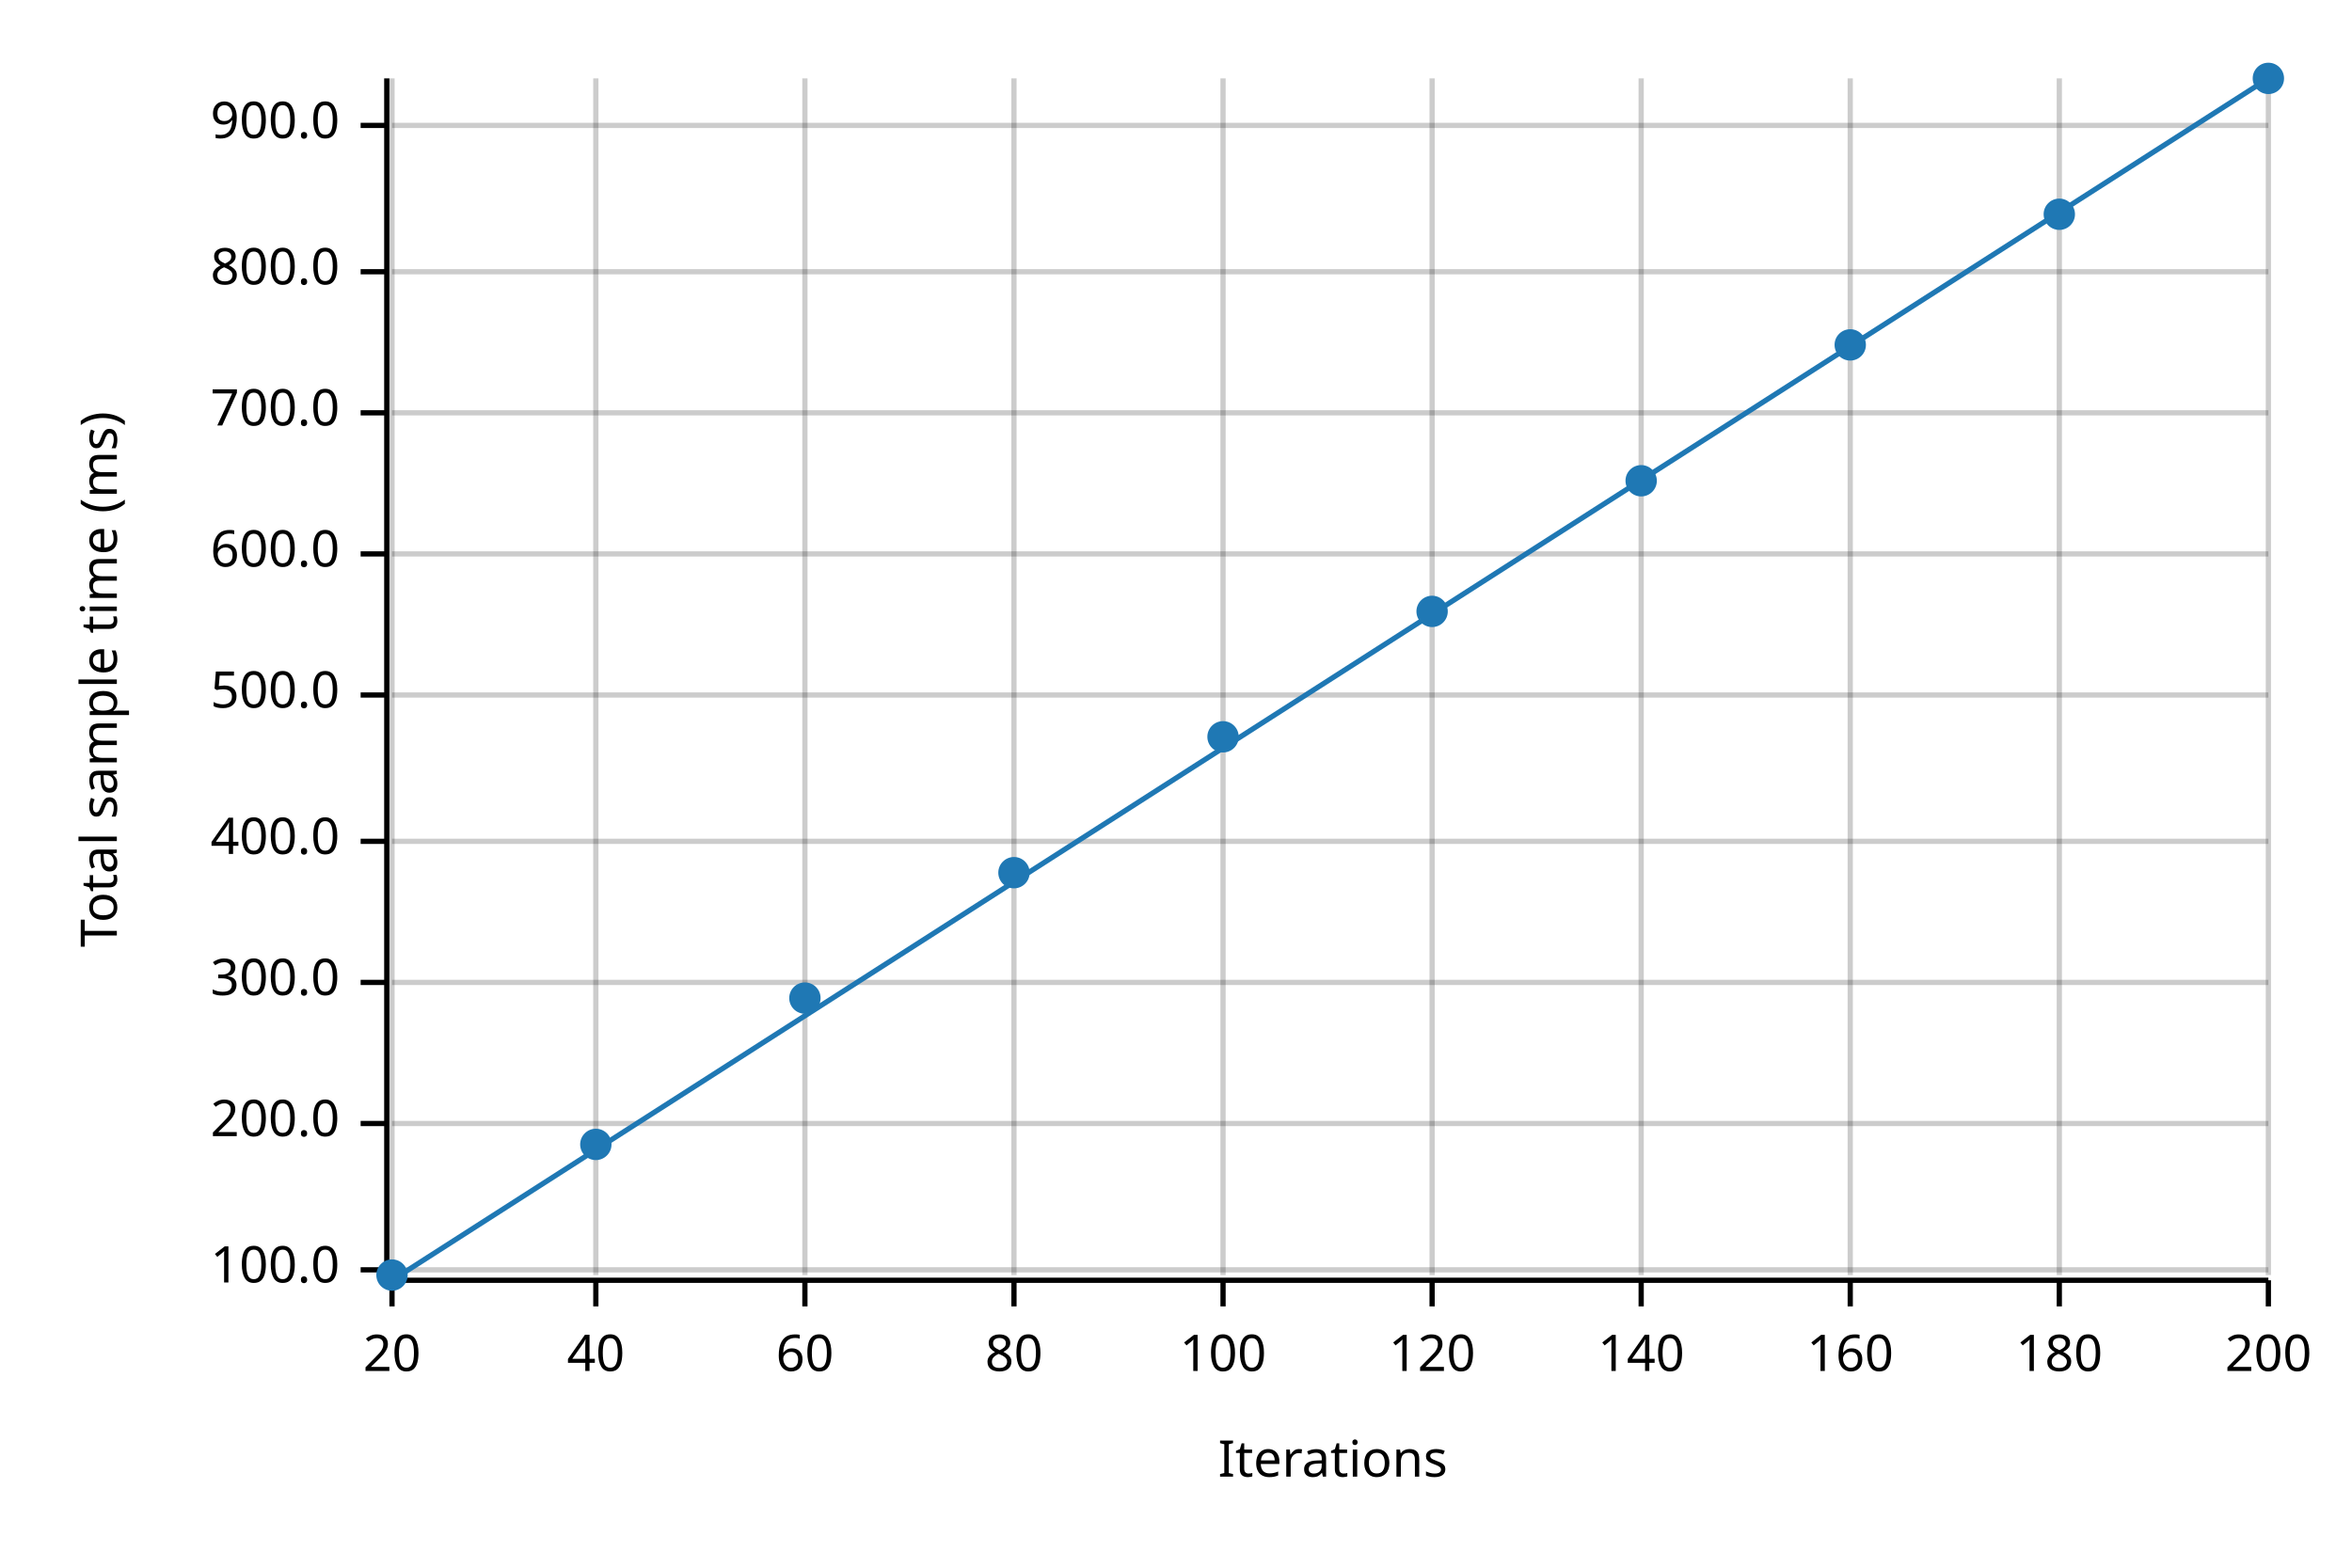
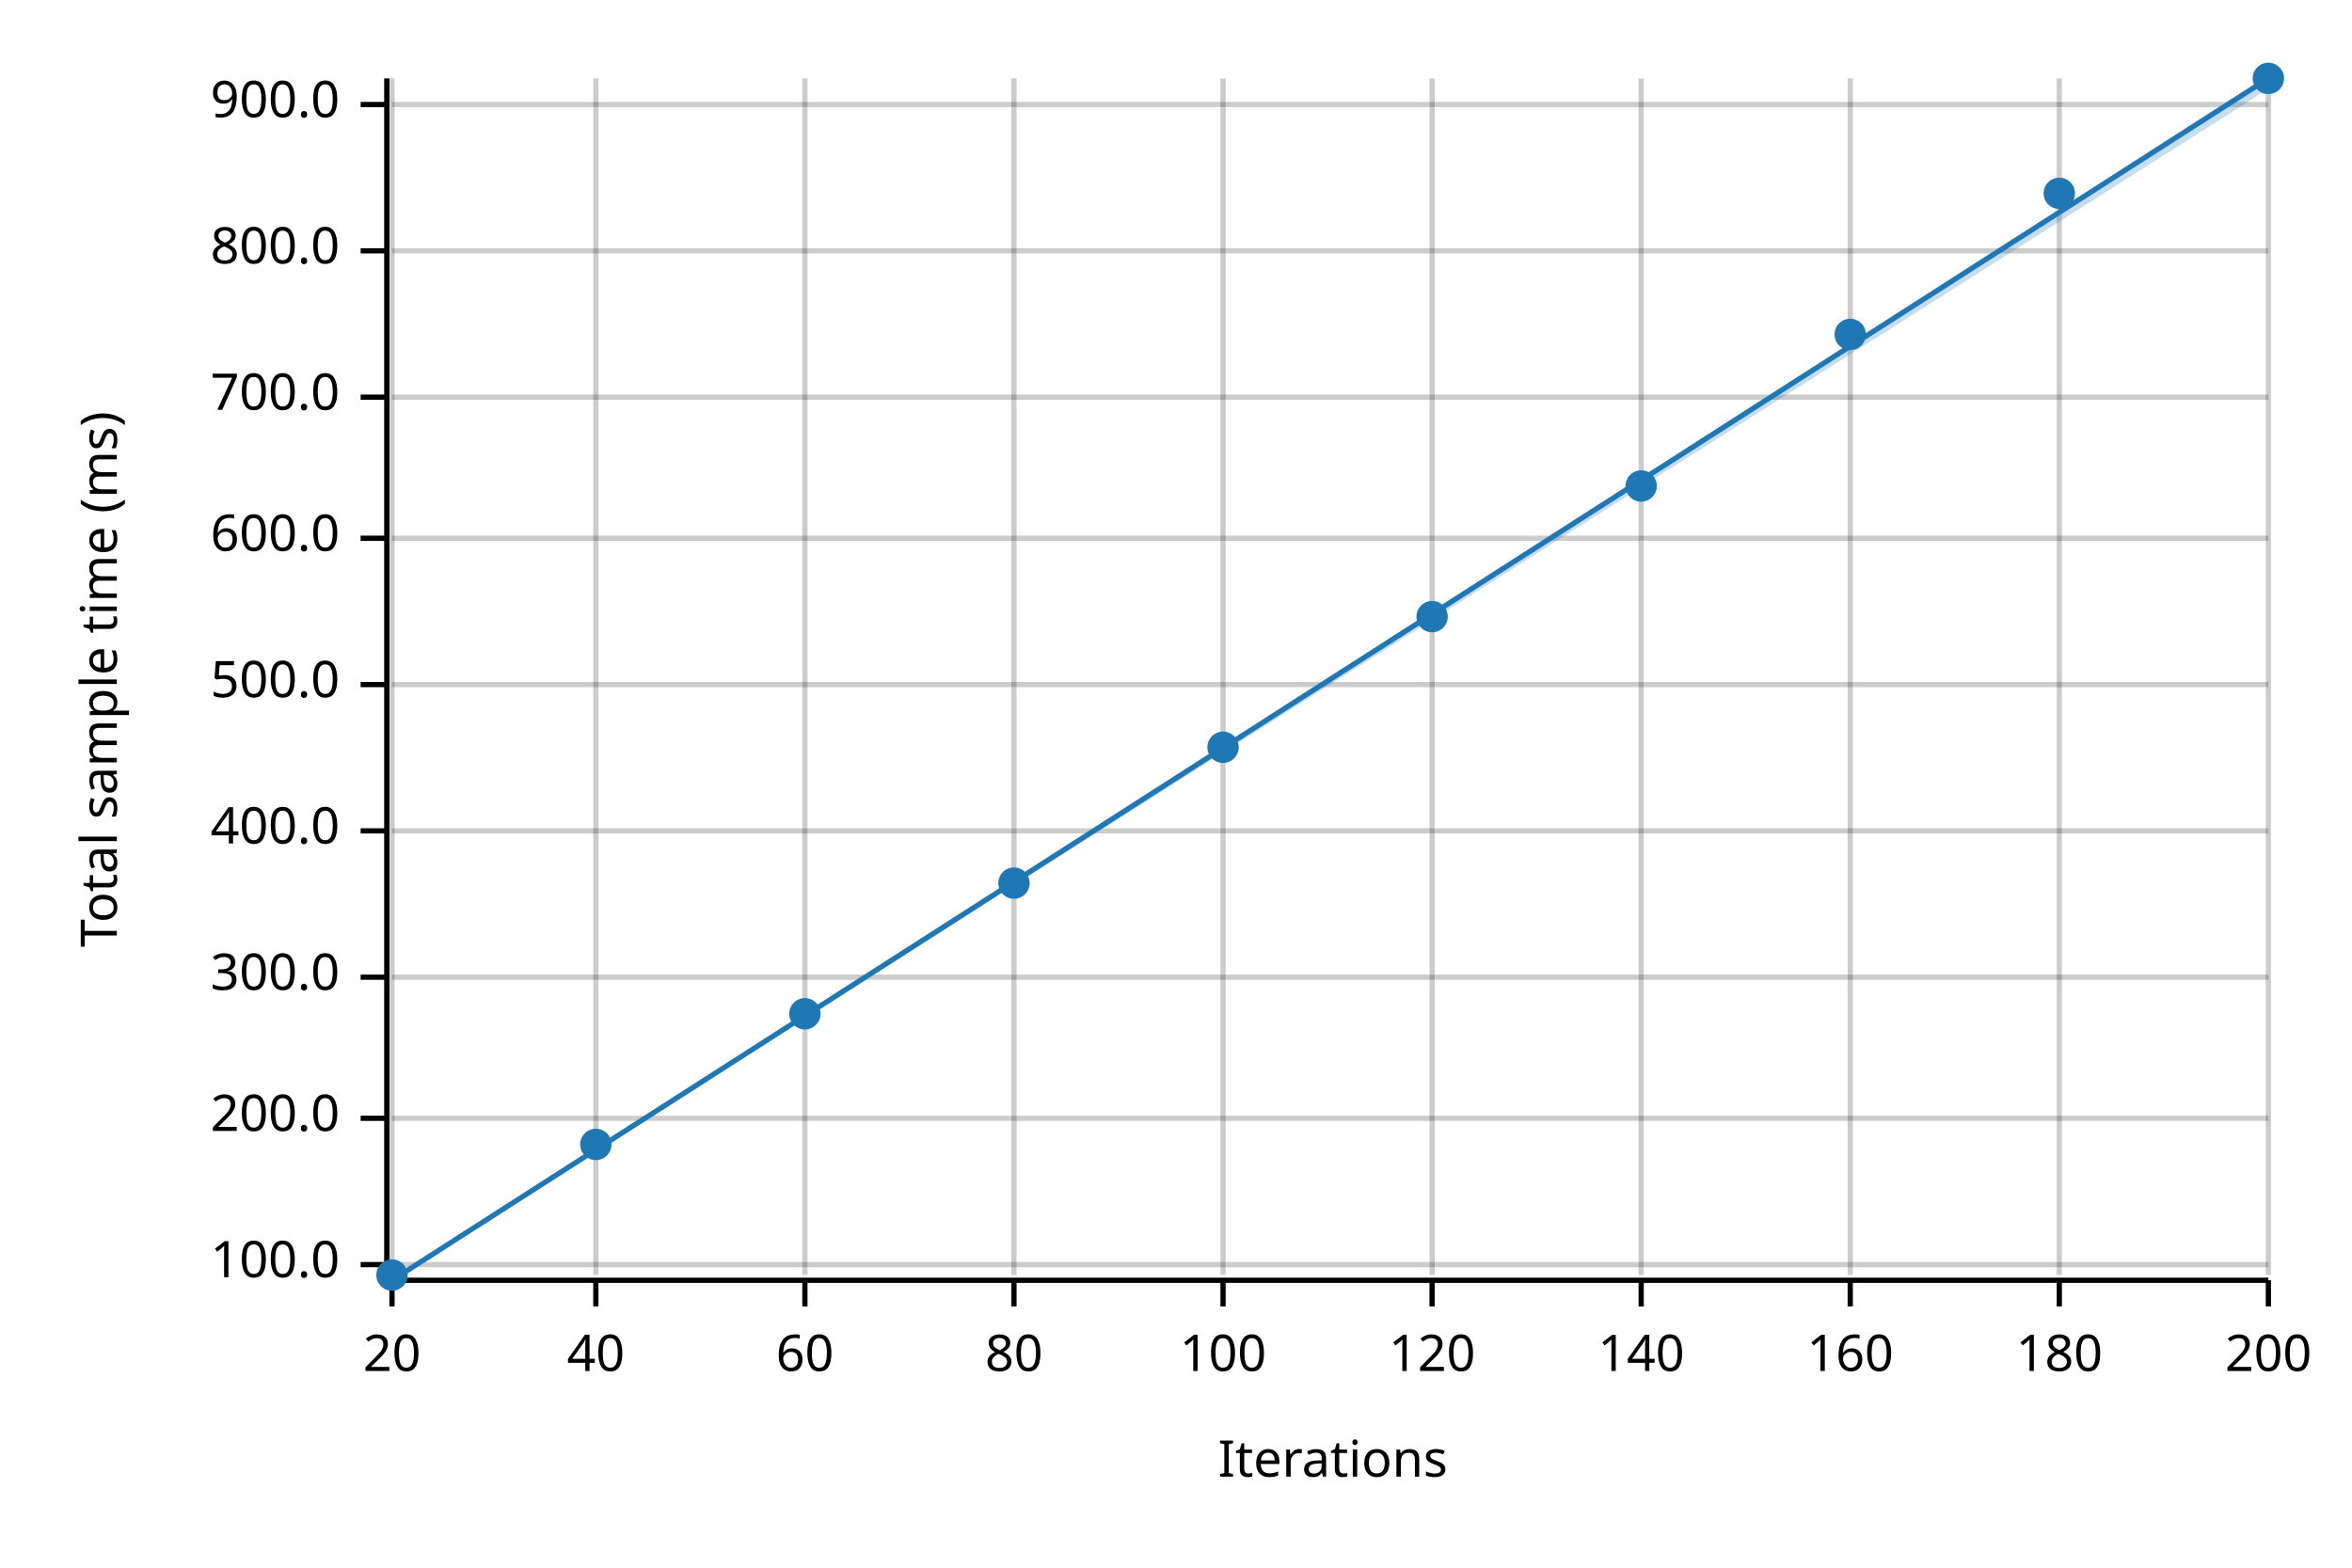
<svg xmlns="http://www.w3.org/2000/svg" width="450" height="300" viewBox="0 0 450 300">
  <text x="15" y="130" dy="0.76em" text-anchor="middle" font-family="sans-serif" font-size="9.677" opacity="1" fill="#000000" transform="rotate(270, 15, 130)">
Total sample time (ms)
</text>
  <text x="255" y="285" dy="-0.5ex" text-anchor="middle" font-family="sans-serif" font-size="9.677" opacity="1" fill="#000000">
Iterations
</text>
  <line opacity="0.2" stroke="#000000" stroke-width="1" x1="75" y1="244" x2="75" y2="15" />
  <line opacity="0.2" stroke="#000000" stroke-width="1" x1="114" y1="244" x2="114" y2="15" />
  <line opacity="0.2" stroke="#000000" stroke-width="1" x1="154" y1="244" x2="154" y2="15" />
  <line opacity="0.2" stroke="#000000" stroke-width="1" x1="194" y1="244" x2="194" y2="15" />
  <line opacity="0.2" stroke="#000000" stroke-width="1" x1="234" y1="244" x2="234" y2="15" />
  <line opacity="0.2" stroke="#000000" stroke-width="1" x1="274" y1="244" x2="274" y2="15" />
  <line opacity="0.2" stroke="#000000" stroke-width="1" x1="314" y1="244" x2="314" y2="15" />
  <line opacity="0.2" stroke="#000000" stroke-width="1" x1="354" y1="244" x2="354" y2="15" />
  <line opacity="0.2" stroke="#000000" stroke-width="1" x1="394" y1="244" x2="394" y2="15" />
  <line opacity="0.2" stroke="#000000" stroke-width="1" x1="434" y1="244" x2="434" y2="15" />
-   <line opacity="0.2" stroke="#000000" stroke-width="1" x1="75" y1="243" x2="434" y2="243" />
-   <line opacity="0.2" stroke="#000000" stroke-width="1" x1="75" y1="215" x2="434" y2="215" />
-   <line opacity="0.2" stroke="#000000" stroke-width="1" x1="75" y1="188" x2="434" y2="188" />
-   <line opacity="0.2" stroke="#000000" stroke-width="1" x1="75" y1="161" x2="434" y2="161" />
-   <line opacity="0.2" stroke="#000000" stroke-width="1" x1="75" y1="133" x2="434" y2="133" />
-   <line opacity="0.2" stroke="#000000" stroke-width="1" x1="75" y1="106" x2="434" y2="106" />
-   <line opacity="0.2" stroke="#000000" stroke-width="1" x1="75" y1="79" x2="434" y2="79" />
-   <line opacity="0.2" stroke="#000000" stroke-width="1" x1="75" y1="52" x2="434" y2="52" />
-   <line opacity="0.2" stroke="#000000" stroke-width="1" x1="75" y1="24" x2="434" y2="24" />
+   <line opacity="0.2" stroke="#000000" stroke-width="1" x1="75" y1="242" x2="434" y2="242" />
+   <line opacity="0.2" stroke="#000000" stroke-width="1" x1="75" y1="214" x2="434" y2="214" />
+   <line opacity="0.2" stroke="#000000" stroke-width="1" x1="75" y1="187" x2="434" y2="187" />
+   <line opacity="0.2" stroke="#000000" stroke-width="1" x1="75" y1="159" x2="434" y2="159" />
+   <line opacity="0.2" stroke="#000000" stroke-width="1" x1="75" y1="131" x2="434" y2="131" />
+   <line opacity="0.2" stroke="#000000" stroke-width="1" x1="75" y1="103" x2="434" y2="103" />
+   <line opacity="0.2" stroke="#000000" stroke-width="1" x1="75" y1="76" x2="434" y2="76" />
+   <line opacity="0.2" stroke="#000000" stroke-width="1" x1="75" y1="48" x2="434" y2="48" />
+   <line opacity="0.2" stroke="#000000" stroke-width="1" x1="75" y1="20" x2="434" y2="20" />
  <polyline fill="none" opacity="1" stroke="#000000" stroke-width="1" points="74,15 74,244 " />
-   <text x="65" y="243" dy="0.5ex" text-anchor="end" font-family="sans-serif" font-size="9.677" opacity="1" fill="#000000">
+   <text x="65" y="242" dy="0.5ex" text-anchor="end" font-family="sans-serif" font-size="9.677" opacity="1" fill="#000000">
100.0
</text>
-   <polyline fill="none" opacity="1" stroke="#000000" stroke-width="1" points="69,243 74,243 " />
-   <text x="65" y="215" dy="0.5ex" text-anchor="end" font-family="sans-serif" font-size="9.677" opacity="1" fill="#000000">
+   <polyline fill="none" opacity="1" stroke="#000000" stroke-width="1" points="69,242 74,242 " />
+   <text x="65" y="214" dy="0.5ex" text-anchor="end" font-family="sans-serif" font-size="9.677" opacity="1" fill="#000000">
200.0
</text>
-   <polyline fill="none" opacity="1" stroke="#000000" stroke-width="1" points="69,215 74,215 " />
-   <text x="65" y="188" dy="0.5ex" text-anchor="end" font-family="sans-serif" font-size="9.677" opacity="1" fill="#000000">
+   <polyline fill="none" opacity="1" stroke="#000000" stroke-width="1" points="69,214 74,214 " />
+   <text x="65" y="187" dy="0.5ex" text-anchor="end" font-family="sans-serif" font-size="9.677" opacity="1" fill="#000000">
300.0
</text>
-   <polyline fill="none" opacity="1" stroke="#000000" stroke-width="1" points="69,188 74,188 " />
-   <text x="65" y="161" dy="0.5ex" text-anchor="end" font-family="sans-serif" font-size="9.677" opacity="1" fill="#000000">
+   <polyline fill="none" opacity="1" stroke="#000000" stroke-width="1" points="69,187 74,187 " />
+   <text x="65" y="159" dy="0.5ex" text-anchor="end" font-family="sans-serif" font-size="9.677" opacity="1" fill="#000000">
400.0
</text>
-   <polyline fill="none" opacity="1" stroke="#000000" stroke-width="1" points="69,161 74,161 " />
-   <text x="65" y="133" dy="0.5ex" text-anchor="end" font-family="sans-serif" font-size="9.677" opacity="1" fill="#000000">
+   <polyline fill="none" opacity="1" stroke="#000000" stroke-width="1" points="69,159 74,159 " />
+   <text x="65" y="131" dy="0.5ex" text-anchor="end" font-family="sans-serif" font-size="9.677" opacity="1" fill="#000000">
500.0
</text>
-   <polyline fill="none" opacity="1" stroke="#000000" stroke-width="1" points="69,133 74,133 " />
-   <text x="65" y="106" dy="0.5ex" text-anchor="end" font-family="sans-serif" font-size="9.677" opacity="1" fill="#000000">
+   <polyline fill="none" opacity="1" stroke="#000000" stroke-width="1" points="69,131 74,131 " />
+   <text x="65" y="103" dy="0.5ex" text-anchor="end" font-family="sans-serif" font-size="9.677" opacity="1" fill="#000000">
600.0
</text>
-   <polyline fill="none" opacity="1" stroke="#000000" stroke-width="1" points="69,106 74,106 " />
-   <text x="65" y="79" dy="0.5ex" text-anchor="end" font-family="sans-serif" font-size="9.677" opacity="1" fill="#000000">
+   <polyline fill="none" opacity="1" stroke="#000000" stroke-width="1" points="69,103 74,103 " />
+   <text x="65" y="76" dy="0.5ex" text-anchor="end" font-family="sans-serif" font-size="9.677" opacity="1" fill="#000000">
700.0
</text>
-   <polyline fill="none" opacity="1" stroke="#000000" stroke-width="1" points="69,79 74,79 " />
-   <text x="65" y="52" dy="0.5ex" text-anchor="end" font-family="sans-serif" font-size="9.677" opacity="1" fill="#000000">
+   <polyline fill="none" opacity="1" stroke="#000000" stroke-width="1" points="69,76 74,76 " />
+   <text x="65" y="48" dy="0.5ex" text-anchor="end" font-family="sans-serif" font-size="9.677" opacity="1" fill="#000000">
800.0
</text>
-   <polyline fill="none" opacity="1" stroke="#000000" stroke-width="1" points="69,52 74,52 " />
-   <text x="65" y="24" dy="0.5ex" text-anchor="end" font-family="sans-serif" font-size="9.677" opacity="1" fill="#000000">
+   <polyline fill="none" opacity="1" stroke="#000000" stroke-width="1" points="69,48 74,48 " />
+   <text x="65" y="20" dy="0.5ex" text-anchor="end" font-family="sans-serif" font-size="9.677" opacity="1" fill="#000000">
900.0
</text>
-   <polyline fill="none" opacity="1" stroke="#000000" stroke-width="1" points="69,24 74,24 " />
+   <polyline fill="none" opacity="1" stroke="#000000" stroke-width="1" points="69,20 74,20 " />
  <polyline fill="none" opacity="1" stroke="#000000" stroke-width="1" points="75,245 434,245 " />
  <text x="75" y="255" dy="0.76em" text-anchor="middle" font-family="sans-serif" font-size="9.677" opacity="1" fill="#000000">
20
</text>
  <polyline fill="none" opacity="1" stroke="#000000" stroke-width="1" points="75,245 75,250 " />
  <text x="114" y="255" dy="0.76em" text-anchor="middle" font-family="sans-serif" font-size="9.677" opacity="1" fill="#000000">
40
</text>
  <polyline fill="none" opacity="1" stroke="#000000" stroke-width="1" points="114,245 114,250 " />
  <text x="154" y="255" dy="0.76em" text-anchor="middle" font-family="sans-serif" font-size="9.677" opacity="1" fill="#000000">
60
</text>
  <polyline fill="none" opacity="1" stroke="#000000" stroke-width="1" points="154,245 154,250 " />
  <text x="194" y="255" dy="0.76em" text-anchor="middle" font-family="sans-serif" font-size="9.677" opacity="1" fill="#000000">
80
</text>
  <polyline fill="none" opacity="1" stroke="#000000" stroke-width="1" points="194,245 194,250 " />
  <text x="234" y="255" dy="0.76em" text-anchor="middle" font-family="sans-serif" font-size="9.677" opacity="1" fill="#000000">
100
</text>
  <polyline fill="none" opacity="1" stroke="#000000" stroke-width="1" points="234,245 234,250 " />
  <text x="274" y="255" dy="0.76em" text-anchor="middle" font-family="sans-serif" font-size="9.677" opacity="1" fill="#000000">
120
</text>
  <polyline fill="none" opacity="1" stroke="#000000" stroke-width="1" points="274,245 274,250 " />
  <text x="314" y="255" dy="0.76em" text-anchor="middle" font-family="sans-serif" font-size="9.677" opacity="1" fill="#000000">
140
</text>
  <polyline fill="none" opacity="1" stroke="#000000" stroke-width="1" points="314,245 314,250 " />
  <text x="354" y="255" dy="0.76em" text-anchor="middle" font-family="sans-serif" font-size="9.677" opacity="1" fill="#000000">
160
</text>
  <polyline fill="none" opacity="1" stroke="#000000" stroke-width="1" points="354,245 354,250 " />
  <text x="394" y="255" dy="0.76em" text-anchor="middle" font-family="sans-serif" font-size="9.677" opacity="1" fill="#000000">
180
</text>
  <polyline fill="none" opacity="1" stroke="#000000" stroke-width="1" points="394,245 394,250 " />
  <text x="434" y="255" dy="0.76em" text-anchor="middle" font-family="sans-serif" font-size="9.677" opacity="1" fill="#000000">
200
</text>
  <polyline fill="none" opacity="1" stroke="#000000" stroke-width="1" points="434,245 434,250 " />
  <circle cx="75" cy="244" r="3" opacity="1" fill="#1F78B4" stroke="none" stroke-width="1" />
  <circle cx="114" cy="219" r="3" opacity="1" fill="#1F78B4" stroke="none" stroke-width="1" />
-   <circle cx="154" cy="191" r="3" opacity="1" fill="#1F78B4" stroke="none" stroke-width="1" />
-   <circle cx="194" cy="167" r="3" opacity="1" fill="#1F78B4" stroke="none" stroke-width="1" />
-   <circle cx="234" cy="141" r="3" opacity="1" fill="#1F78B4" stroke="none" stroke-width="1" />
-   <circle cx="274" cy="117" r="3" opacity="1" fill="#1F78B4" stroke="none" stroke-width="1" />
-   <circle cx="314" cy="92" r="3" opacity="1" fill="#1F78B4" stroke="none" stroke-width="1" />
-   <circle cx="354" cy="66" r="3" opacity="1" fill="#1F78B4" stroke="none" stroke-width="1" />
-   <circle cx="394" cy="41" r="3" opacity="1" fill="#1F78B4" stroke="none" stroke-width="1" />
+   <circle cx="154" cy="194" r="3" opacity="1" fill="#1F78B4" stroke="none" stroke-width="1" />
+   <circle cx="194" cy="169" r="3" opacity="1" fill="#1F78B4" stroke="none" stroke-width="1" />
+   <circle cx="234" cy="143" r="3" opacity="1" fill="#1F78B4" stroke="none" stroke-width="1" />
+   <circle cx="274" cy="118" r="3" opacity="1" fill="#1F78B4" stroke="none" stroke-width="1" />
+   <circle cx="314" cy="93" r="3" opacity="1" fill="#1F78B4" stroke="none" stroke-width="1" />
+   <circle cx="354" cy="64" r="3" opacity="1" fill="#1F78B4" stroke="none" stroke-width="1" />
+   <circle cx="394" cy="37" r="3" opacity="1" fill="#1F78B4" stroke="none" stroke-width="1" />
  <circle cx="434" cy="15" r="3" opacity="1" fill="#1F78B4" stroke="none" stroke-width="1" />
  <polyline fill="none" opacity="1" stroke="#1F78B4" stroke-width="1" points="75,245 434,15 " />
-   <polygon opacity="0.25" fill="#1F78B4" points="75,245 434,15 434,15 " />
+   <polygon opacity="0.25" fill="#1F78B4" points="75,245 434,17 434,15 " />
</svg>
